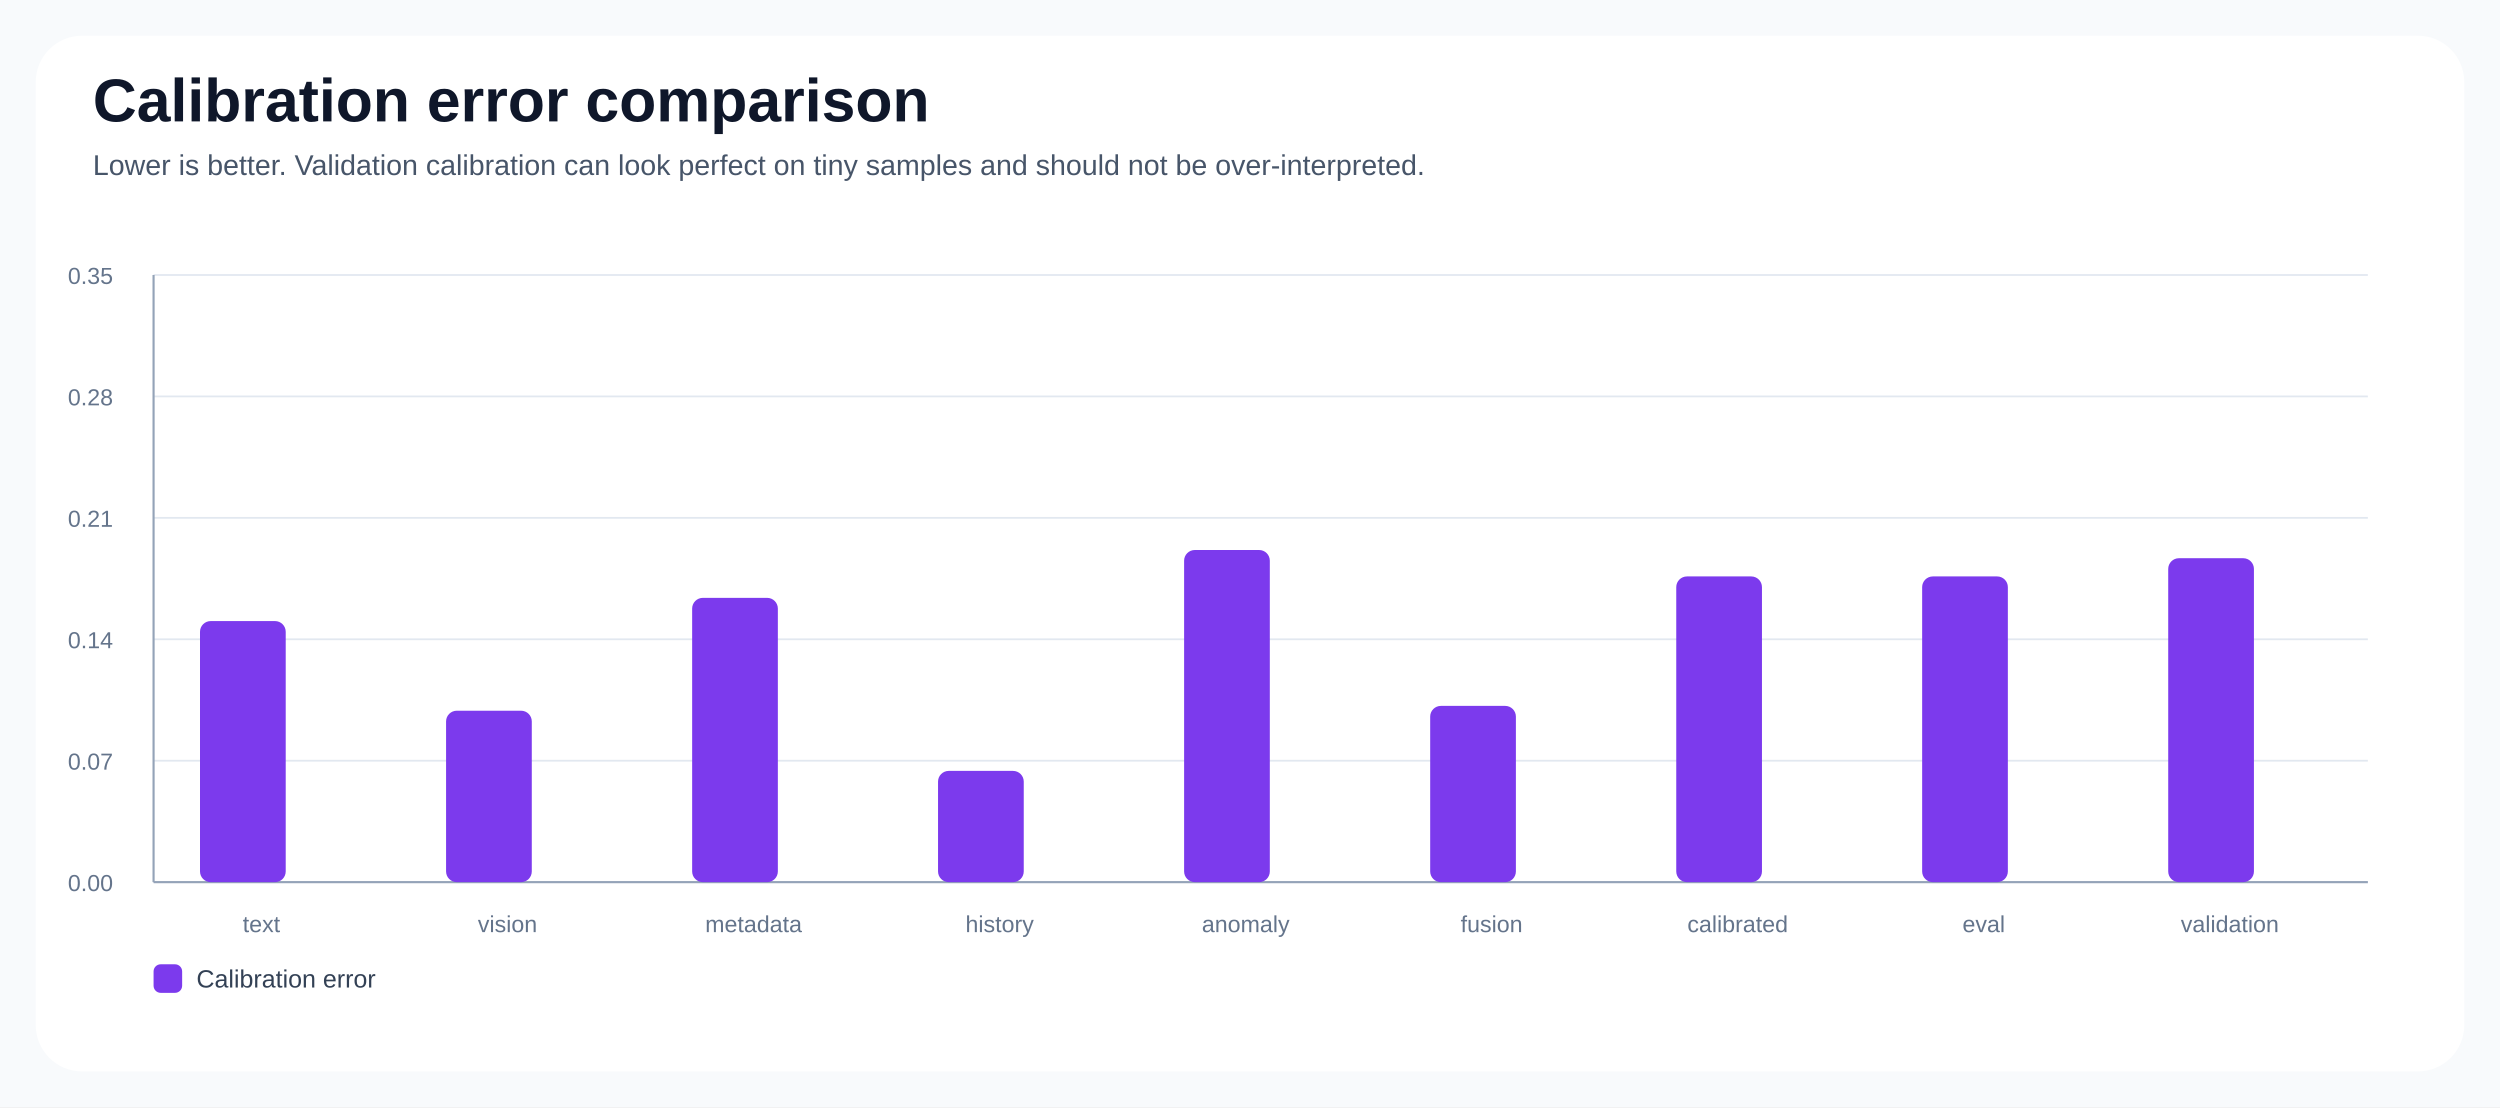
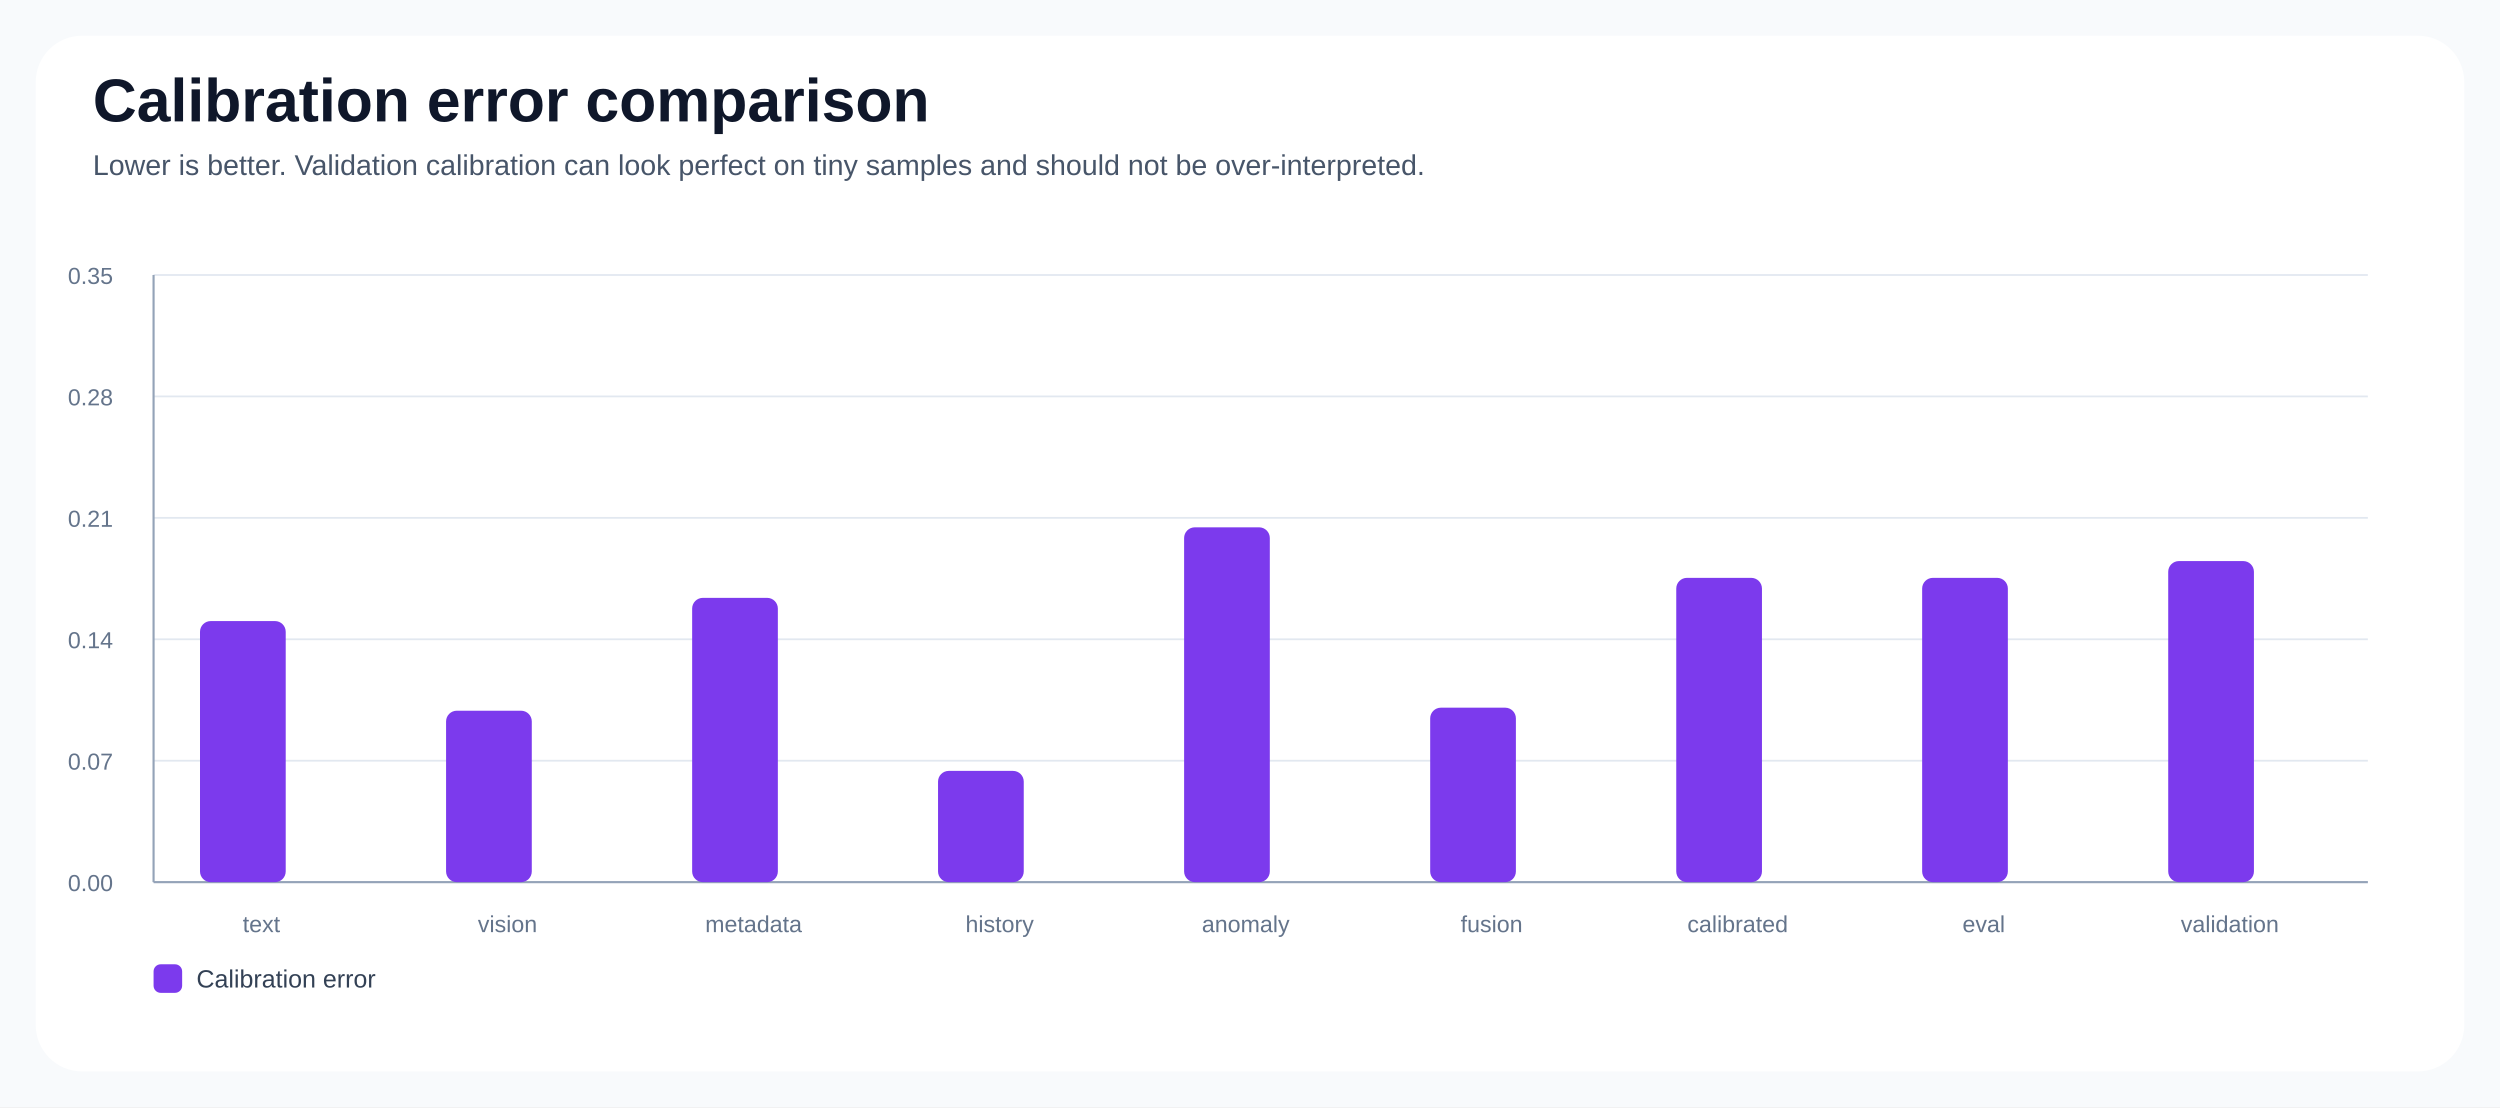
<svg xmlns="http://www.w3.org/2000/svg" width="1400" height="620" viewBox="0 0 1400 620" role="img">
  <style>
text { font-family: 'Segoe UI', Arial, sans-serif; fill: #0f172a; }
.title { font-size: 34px; font-weight: 700; }
.subtitle { font-size: 16px; fill: #475569; }
.card { fill: #ffffff; stroke: #cbd5e1; stroke-width: 1.5; rx: 20; }
.accent { fill: #eff6ff; stroke: #60a5fa; stroke-width: 1.5; rx: 20; }
.warn { fill: #fff7ed; stroke: #fb923c; stroke-width: 1.5; rx: 20; }
.label { font-size: 15px; font-weight: 600; fill: #475569; }
.value { font-size: 32px; font-weight: 700; }
.value-compact { font-size: 22px; font-weight: 700; }
.small { font-size: 13px; fill: #64748b; }
.axis { stroke: #94a3b8; stroke-width: 1.2; }
.grid { stroke: #e2e8f0; stroke-width: 1; }
.legend { font-size: 14px; fill: #334155; }
.stub { font-size: 20px; font-weight: 600; }
</style>
  <rect x="0" y="0" width="1400" height="620" fill="#f8fafc" />
  <rect x="20" y="20" width="1360" height="580" fill="#ffffff" rx="26" />
  <text class="title" x="52" y="68">Calibration error comparison</text>
  <text class="subtitle" x="52" y="98">Lower is better. Validation calibration can look perfect on tiny samples and should not be over-interpreted.</text>
  <line class="grid" x1="86" y1="494.0" x2="1326" y2="494.0" />
  <text class="small" x="38" y="499.0">0.00</text>
  <line class="grid" x1="86" y1="426.0" x2="1326" y2="426.0" />
  <text class="small" x="38" y="431.0">0.07</text>
  <line class="grid" x1="86" y1="358.0" x2="1326" y2="358.0" />
  <text class="small" x="38" y="363.0">0.14</text>
  <line class="grid" x1="86" y1="290.0" x2="1326" y2="290.0" />
  <text class="small" x="38" y="295.0">0.21</text>
  <line class="grid" x1="86" y1="222.0" x2="1326" y2="222.0" />
  <text class="small" x="38" y="227.0">0.28</text>
  <line class="grid" x1="86" y1="154.0" x2="1326" y2="154.0" />
  <text class="small" x="38" y="159.0">0.35</text>
  <line class="axis" x1="86" y1="154" x2="86" y2="494" />
  <line class="axis" x1="86" y1="494" x2="1326" y2="494" />
  <rect x="112.0" y="347.8" width="48.0" height="146.2" fill="#7c3aed" rx="6" />
  <text class="small" x="146.4" y="522" text-anchor="middle">text</text>
  <rect x="249.8" y="398.0" width="48.0" height="96.0" fill="#7c3aed" rx="6" />
  <text class="small" x="284.2" y="522" text-anchor="middle">vision</text>
  <rect x="387.6" y="334.8" width="48.0" height="159.2" fill="#7c3aed" rx="6" />
  <text class="small" x="422.0" y="522" text-anchor="middle">metadata</text>
  <rect x="525.3" y="431.7" width="48.0" height="62.3" fill="#7c3aed" rx="6" />
  <text class="small" x="559.8" y="522" text-anchor="middle">history</text>
-   <rect x="663.1" y="308.0" width="48.0" height="186.0" fill="#7c3aed" rx="6" />
+   <rect x="663.1" y="295.3" width="48.0" height="198.7" fill="#7c3aed" rx="6" />
  <text class="small" x="697.6" y="522" text-anchor="middle">anomaly</text>
-   <rect x="800.9" y="395.3" width="48.0" height="98.7" fill="#7c3aed" rx="6" />
+   <rect x="800.9" y="396.3" width="48.0" height="97.7" fill="#7c3aed" rx="6" />
  <text class="small" x="835.3" y="522" text-anchor="middle">fusion</text>
-   <rect x="938.7" y="322.8" width="48.0" height="171.2" fill="#7c3aed" rx="6" />
+   <rect x="938.7" y="323.6" width="48.0" height="170.4" fill="#7c3aed" rx="6" />
  <text class="small" x="973.1" y="522" text-anchor="middle">calibrated</text>
-   <rect x="1076.4" y="322.8" width="48.0" height="171.2" fill="#7c3aed" rx="6" />
+   <rect x="1076.4" y="323.6" width="48.0" height="170.4" fill="#7c3aed" rx="6" />
  <text class="small" x="1110.9" y="522" text-anchor="middle">eval</text>
-   <rect x="1214.2" y="312.6" width="48.0" height="181.4" fill="#7c3aed" rx="6" />
+   <rect x="1214.2" y="314.2" width="48.0" height="179.8" fill="#7c3aed" rx="6" />
  <text class="small" x="1248.7" y="522" text-anchor="middle">validation</text>
  <rect x="86" y="540" width="16" height="16" fill="#7c3aed" rx="4" />
  <text class="legend" x="110" y="553">Calibration error</text>
</svg>
